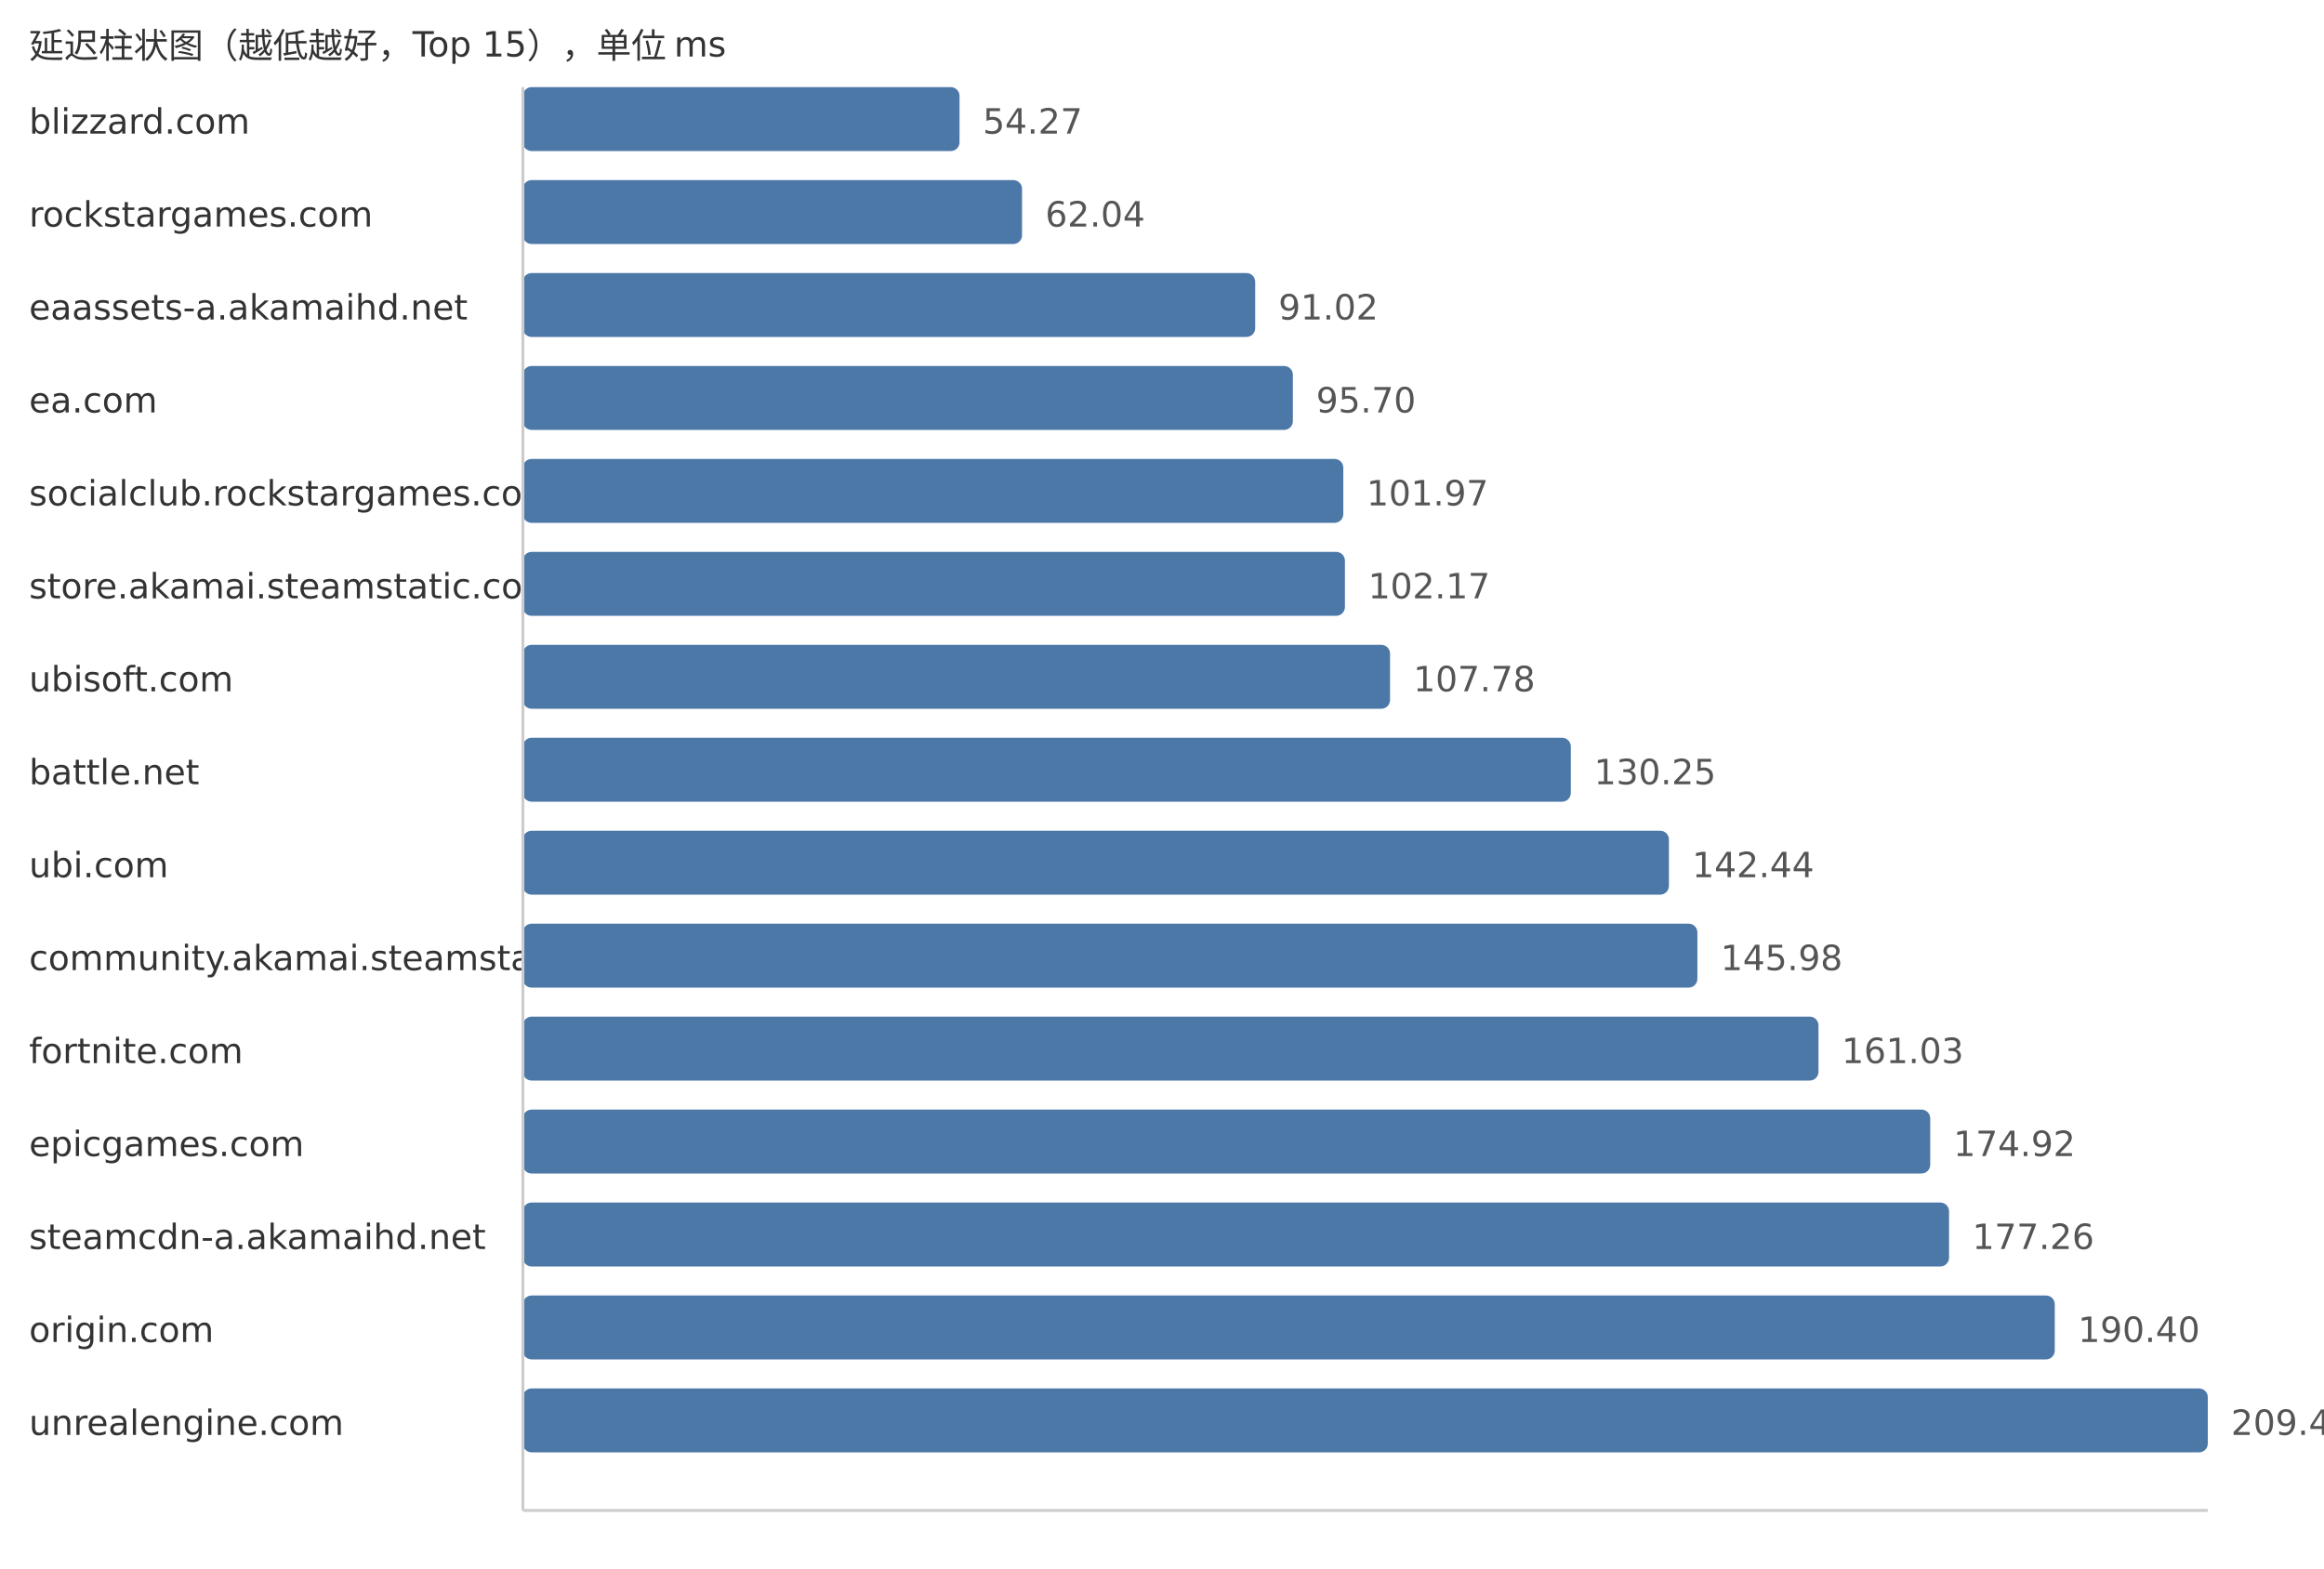
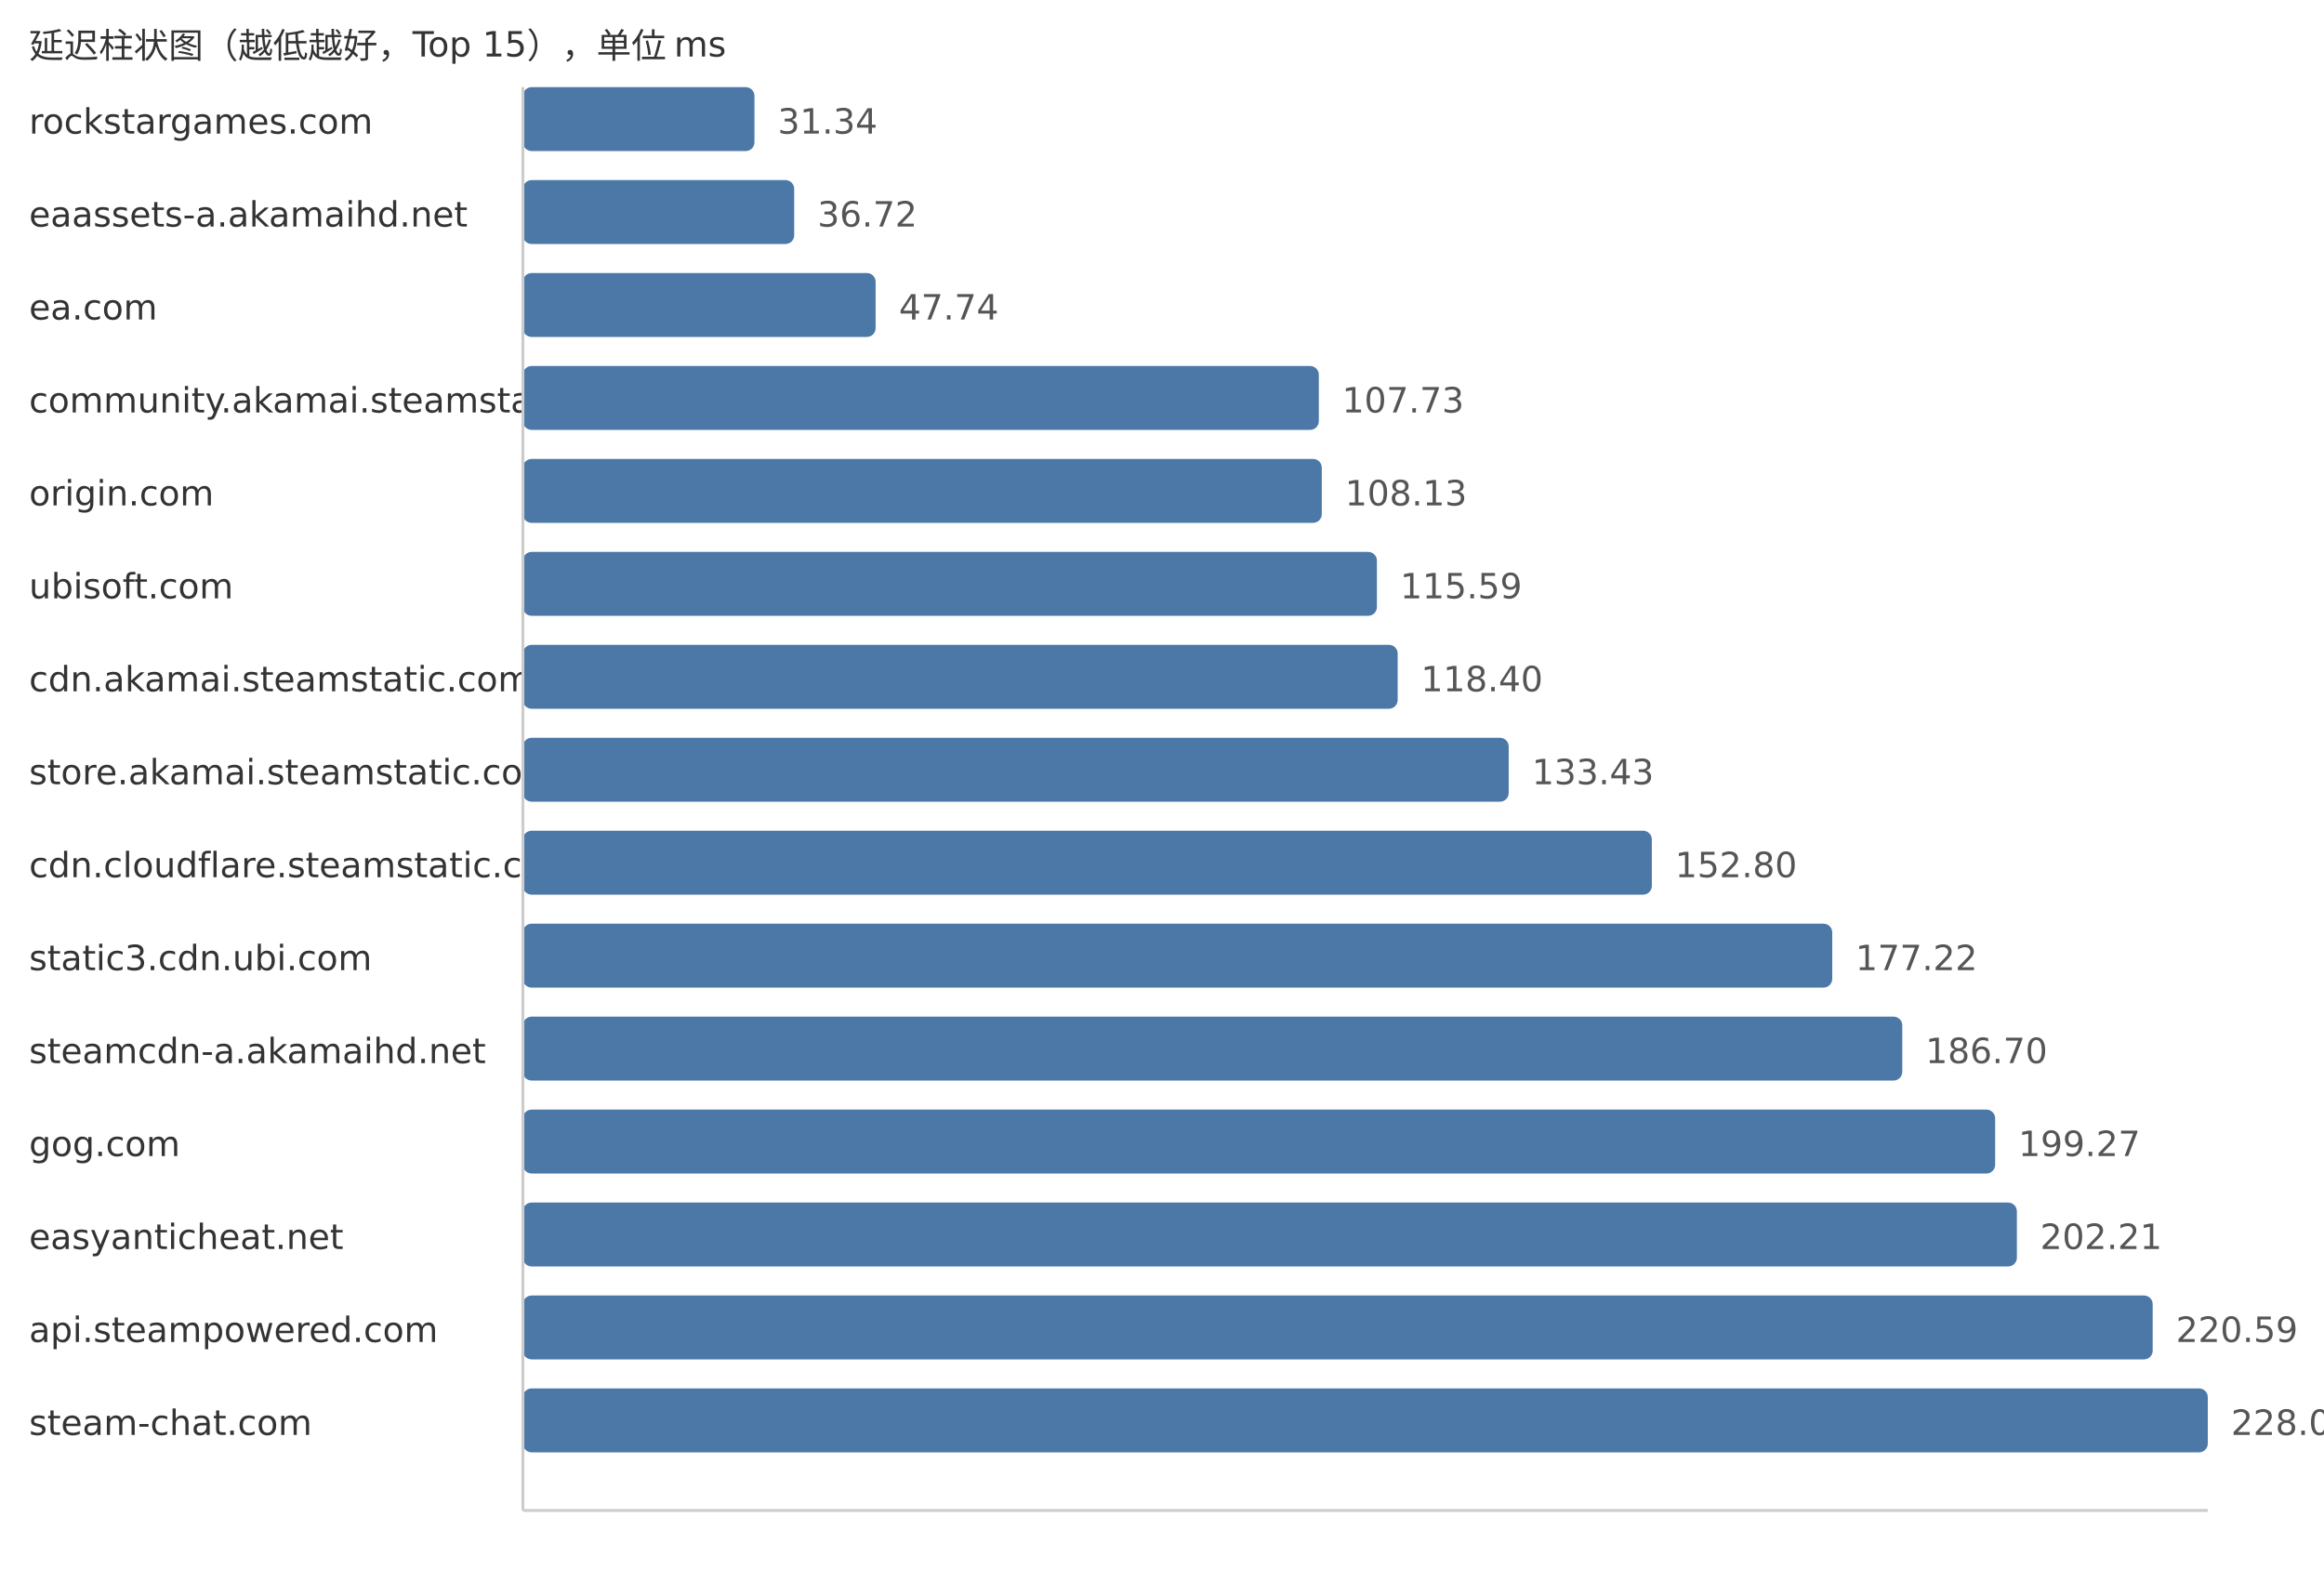
<svg xmlns="http://www.w3.org/2000/svg" width="800" height="540">
  <style> .label{font-family:DejaVu Sans,Verdana,Geneva,sans-serif;font-size:12px;fill:#333} .value{font-family:DejaVu Sans,Verdana,Geneva,sans-serif;font-size:12px;fill:#555} </style>
  <text x="10" y="20" class="label">延迟柱状图（越低越好，Top 15），单位 ms</text>
-   <text x="10" y="46" class="label">blizzard.com</text>
-   <rect x="180" y="30" width="150.3" height="22" fill="#4c78a8" rx="3" />
-   <text x="338.3" y="46" class="value">54.27</text>
-   <text x="10" y="78" class="label">rockstargames.com</text>
-   <rect x="180" y="62" width="171.82" height="22" fill="#4c78a8" rx="3" />
-   <text x="359.82" y="78" class="value">62.04</text>
-   <text x="10" y="110" class="label">eaassets-a.akamaihd.net</text>
-   <rect x="180" y="94" width="252.08" height="22" fill="#4c78a8" rx="3" />
-   <text x="440.08" y="110" class="value">91.02</text>
-   <text x="10" y="142" class="label">ea.com</text>
-   <rect x="180" y="126" width="265.05" height="22" fill="#4c78a8" rx="3" />
-   <text x="453.05" y="142" class="value">95.70</text>
-   <text x="10" y="174" class="label">socialclub.rockstargames.com</text>
-   <rect x="180" y="158" width="282.41" height="22" fill="#4c78a8" rx="3" />
-   <text x="470.41" y="174" class="value">101.97</text>
-   <text x="10" y="206" class="label">store.akamai.steamstatic.com</text>
-   <rect x="180" y="190" width="282.97" height="22" fill="#4c78a8" rx="3" />
-   <text x="470.97" y="206" class="value">102.17</text>
-   <text x="10" y="238" class="label">ubisoft.com</text>
-   <rect x="180" y="222" width="298.5" height="22" fill="#4c78a8" rx="3" />
-   <text x="486.5" y="238" class="value">107.78</text>
-   <text x="10" y="270" class="label">battle.net</text>
-   <rect x="180" y="254" width="360.73" height="22" fill="#4c78a8" rx="3" />
-   <text x="548.73" y="270" class="value">130.25</text>
-   <text x="10" y="302" class="label">ubi.com</text>
-   <rect x="180" y="286" width="394.5" height="22" fill="#4c78a8" rx="3" />
-   <text x="582.5" y="302" class="value">142.44</text>
-   <text x="10" y="334" class="label">community.akamai.steamstatic.com</text>
-   <rect x="180" y="318" width="404.3" height="22" fill="#4c78a8" rx="3" />
-   <text x="592.3" y="334" class="value">145.98</text>
-   <text x="10" y="366" class="label">fortnite.com</text>
-   <rect x="180" y="350" width="445.98" height="22" fill="#4c78a8" rx="3" />
-   <text x="633.98" y="366" class="value">161.03</text>
-   <text x="10" y="398" class="label">epicgames.com</text>
-   <rect x="180" y="382" width="484.45" height="22" fill="#4c78a8" rx="3" />
-   <text x="672.45" y="398" class="value">174.92</text>
-   <text x="10" y="430" class="label">steamcdn-a.akamaihd.net</text>
-   <rect x="180" y="414" width="490.93" height="22" fill="#4c78a8" rx="3" />
-   <text x="678.93" y="430" class="value">177.26</text>
-   <text x="10" y="462" class="label">origin.com</text>
-   <rect x="180" y="446" width="527.32" height="22" fill="#4c78a8" rx="3" />
-   <text x="715.32" y="462" class="value">190.40</text>
-   <text x="10" y="494" class="label">unrealengine.com</text>
+   <text x="10" y="46" class="label">rockstargames.com</text>
+   <rect x="180" y="30" width="79.71" height="22" fill="#4c78a8" rx="3" />
+   <text x="267.71" y="46" class="value">31.34</text>
+   <text x="10" y="78" class="label">eaassets-a.akamaihd.net</text>
+   <rect x="180" y="62" width="93.39" height="22" fill="#4c78a8" rx="3" />
+   <text x="281.39" y="78" class="value">36.72</text>
+   <text x="10" y="110" class="label">ea.com</text>
+   <rect x="180" y="94" width="121.42" height="22" fill="#4c78a8" rx="3" />
+   <text x="309.42" y="110" class="value">47.74</text>
+   <text x="10" y="142" class="label">community.akamai.steamstatic.com</text>
+   <rect x="180" y="126" width="273.99" height="22" fill="#4c78a8" rx="3" />
+   <text x="461.99" y="142" class="value">107.73</text>
+   <text x="10" y="174" class="label">origin.com</text>
+   <rect x="180" y="158" width="275.01" height="22" fill="#4c78a8" rx="3" />
+   <text x="463.01" y="174" class="value">108.13</text>
+   <text x="10" y="206" class="label">ubisoft.com</text>
+   <rect x="180" y="190" width="293.98" height="22" fill="#4c78a8" rx="3" />
+   <text x="481.98" y="206" class="value">115.59</text>
+   <text x="10" y="238" class="label">cdn.akamai.steamstatic.com</text>
+   <rect x="180" y="222" width="301.13" height="22" fill="#4c78a8" rx="3" />
+   <text x="489.13" y="238" class="value">118.40</text>
+   <text x="10" y="270" class="label">store.akamai.steamstatic.com</text>
+   <rect x="180" y="254" width="339.35" height="22" fill="#4c78a8" rx="3" />
+   <text x="527.35" y="270" class="value">133.43</text>
+   <text x="10" y="302" class="label">cdn.cloudflare.steamstatic.com</text>
+   <rect x="180" y="286" width="388.62" height="22" fill="#4c78a8" rx="3" />
+   <text x="576.62" y="302" class="value">152.80</text>
+   <text x="10" y="334" class="label">static3.cdn.ubi.com</text>
+   <rect x="180" y="318" width="450.72" height="22" fill="#4c78a8" rx="3" />
+   <text x="638.72" y="334" class="value">177.22</text>
+   <text x="10" y="366" class="label">steamcdn-a.akamaihd.net</text>
+   <rect x="180" y="350" width="474.83" height="22" fill="#4c78a8" rx="3" />
+   <text x="662.83" y="366" class="value">186.70</text>
+   <text x="10" y="398" class="label">gog.com</text>
+   <rect x="180" y="382" width="506.8" height="22" fill="#4c78a8" rx="3" />
+   <text x="694.8" y="398" class="value">199.27</text>
+   <text x="10" y="430" class="label">easyanticheat.net</text>
+   <rect x="180" y="414" width="514.28" height="22" fill="#4c78a8" rx="3" />
+   <text x="702.28" y="430" class="value">202.21</text>
+   <text x="10" y="462" class="label">api.steampowered.com</text>
+   <rect x="180" y="446" width="561.03" height="22" fill="#4c78a8" rx="3" />
+   <text x="749.03" y="462" class="value">220.59</text>
+   <text x="10" y="494" class="label">steam-chat.com</text>
  <rect x="180" y="478" width="580.0" height="22" fill="#4c78a8" rx="3" />
-   <text x="768.0" y="494" class="value">209.42</text>
+   <text x="768.0" y="494" class="value">228.05</text>
  <line x1="180" y1="30" x2="180" y2="520" stroke="#ccc" />
  <line x1="180" y1="520" x2="760" y2="520" stroke="#ccc" />
</svg>
